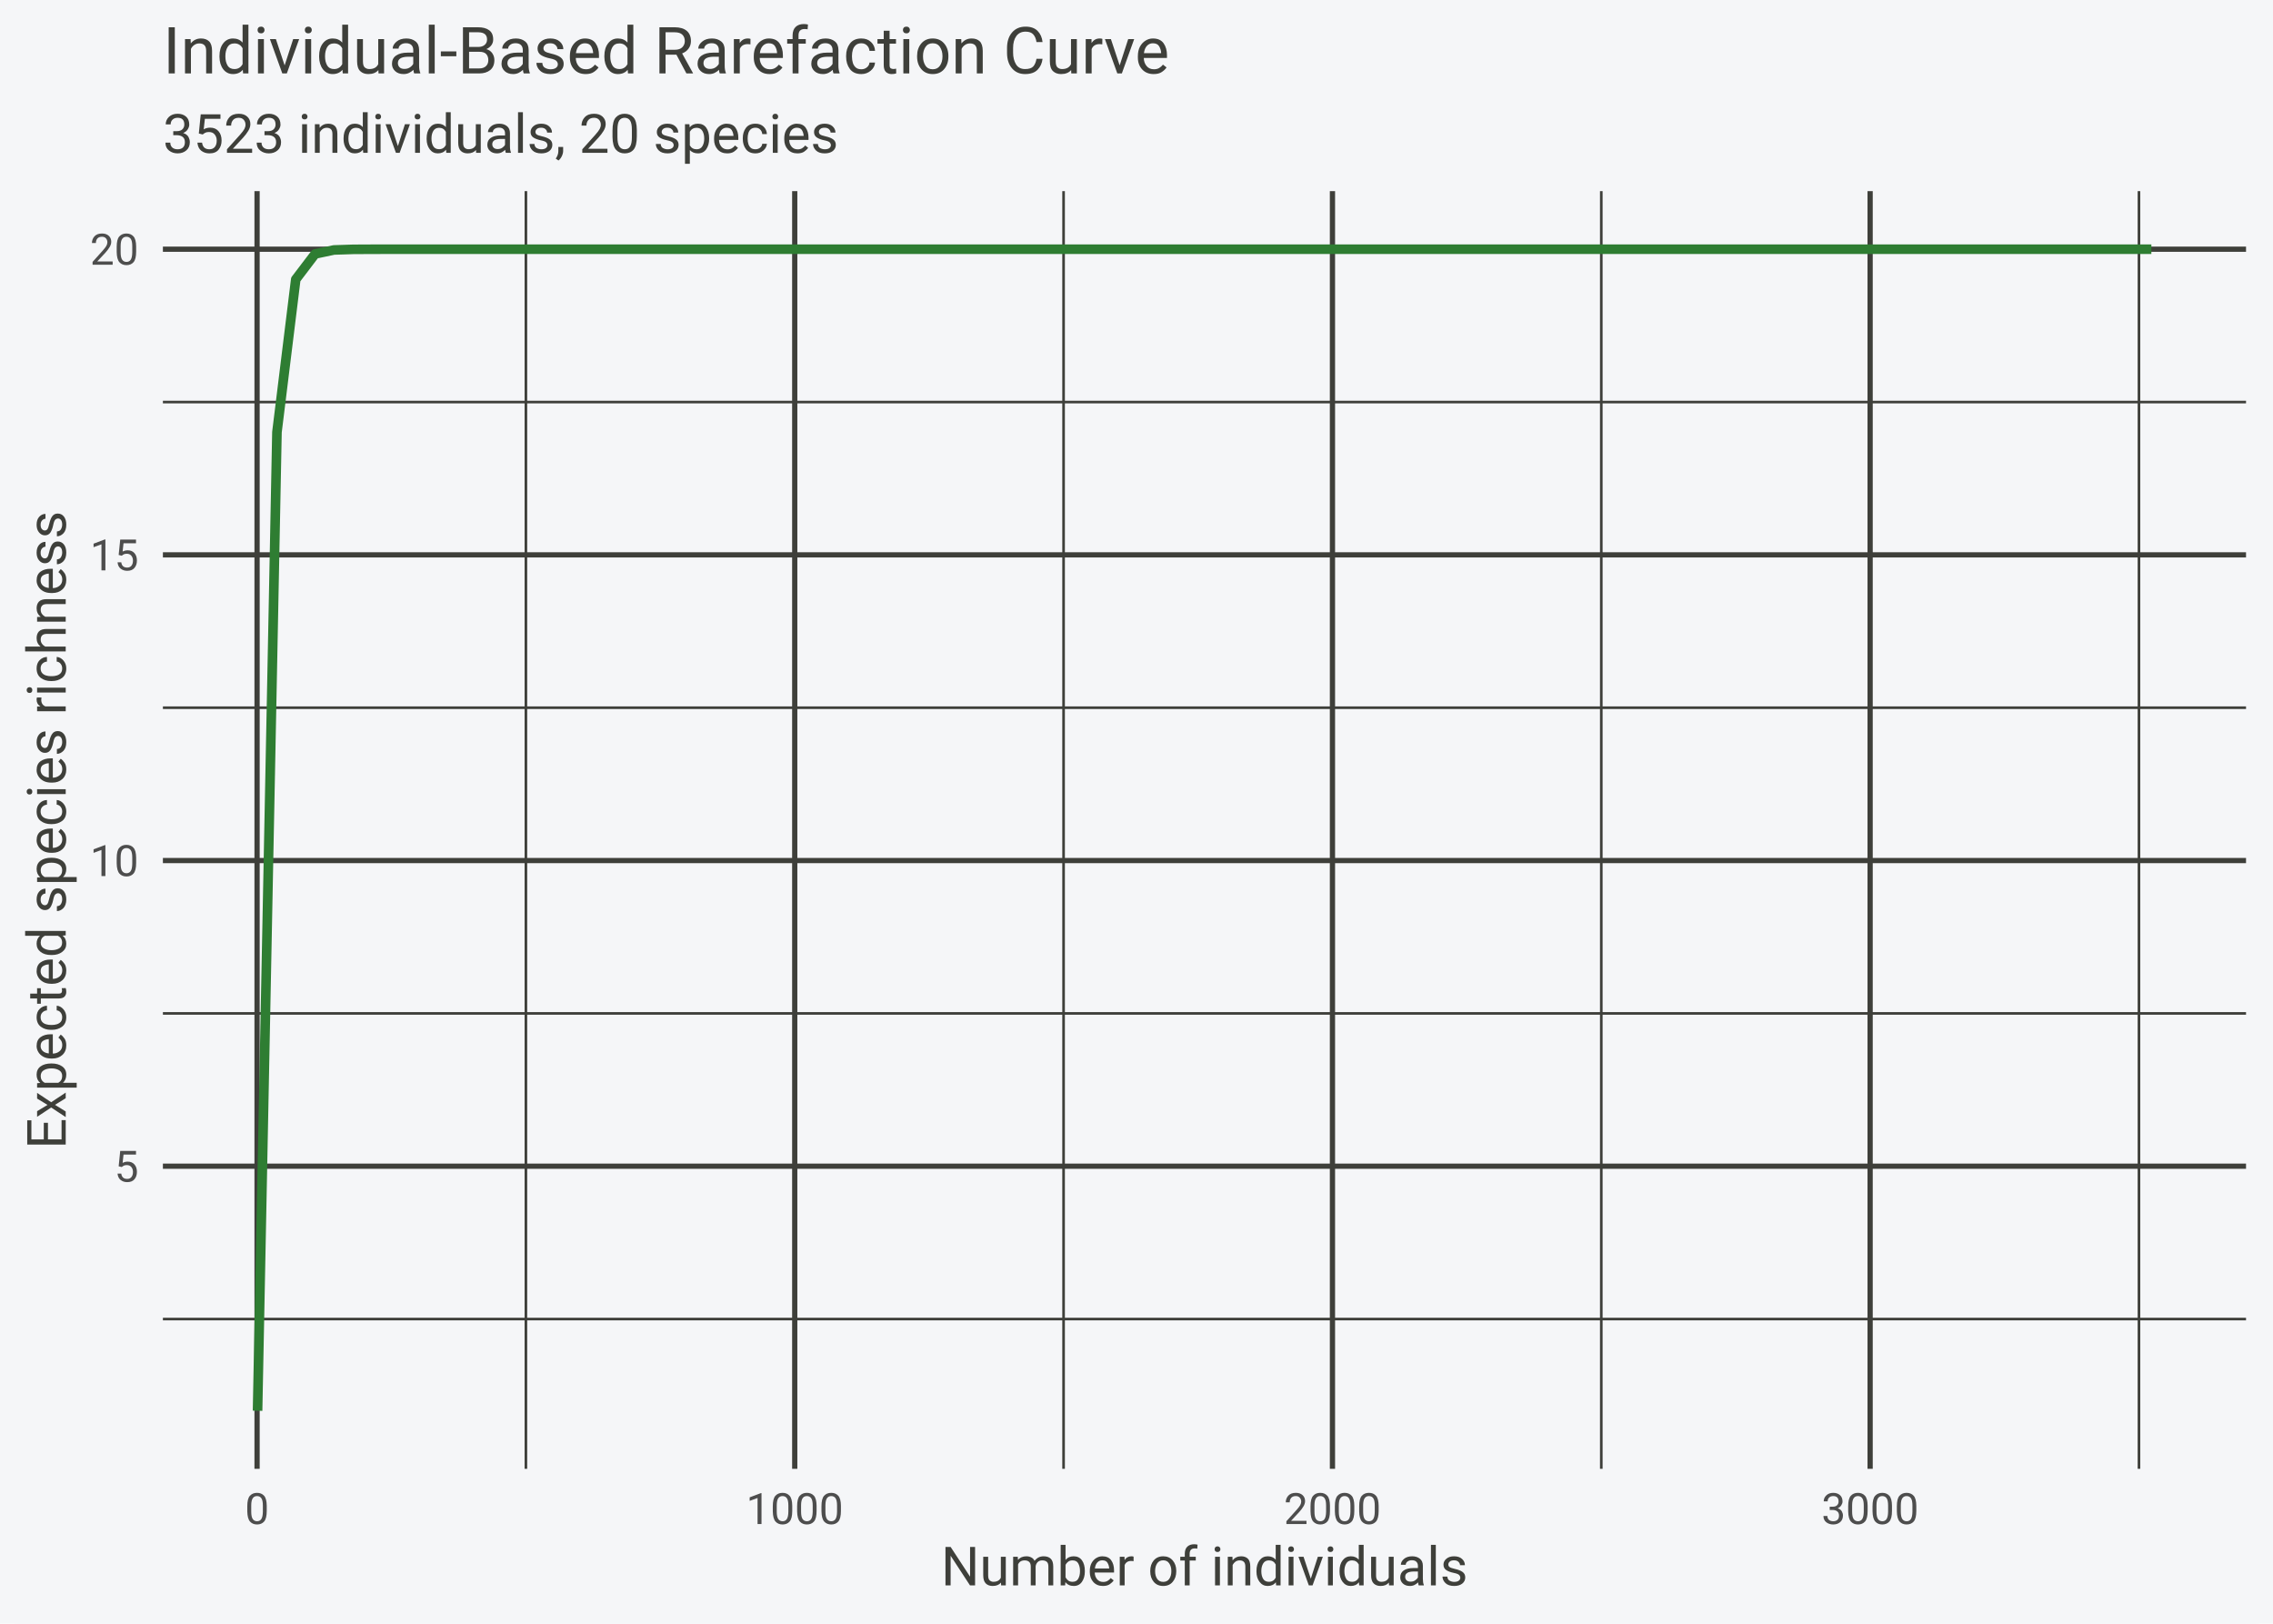
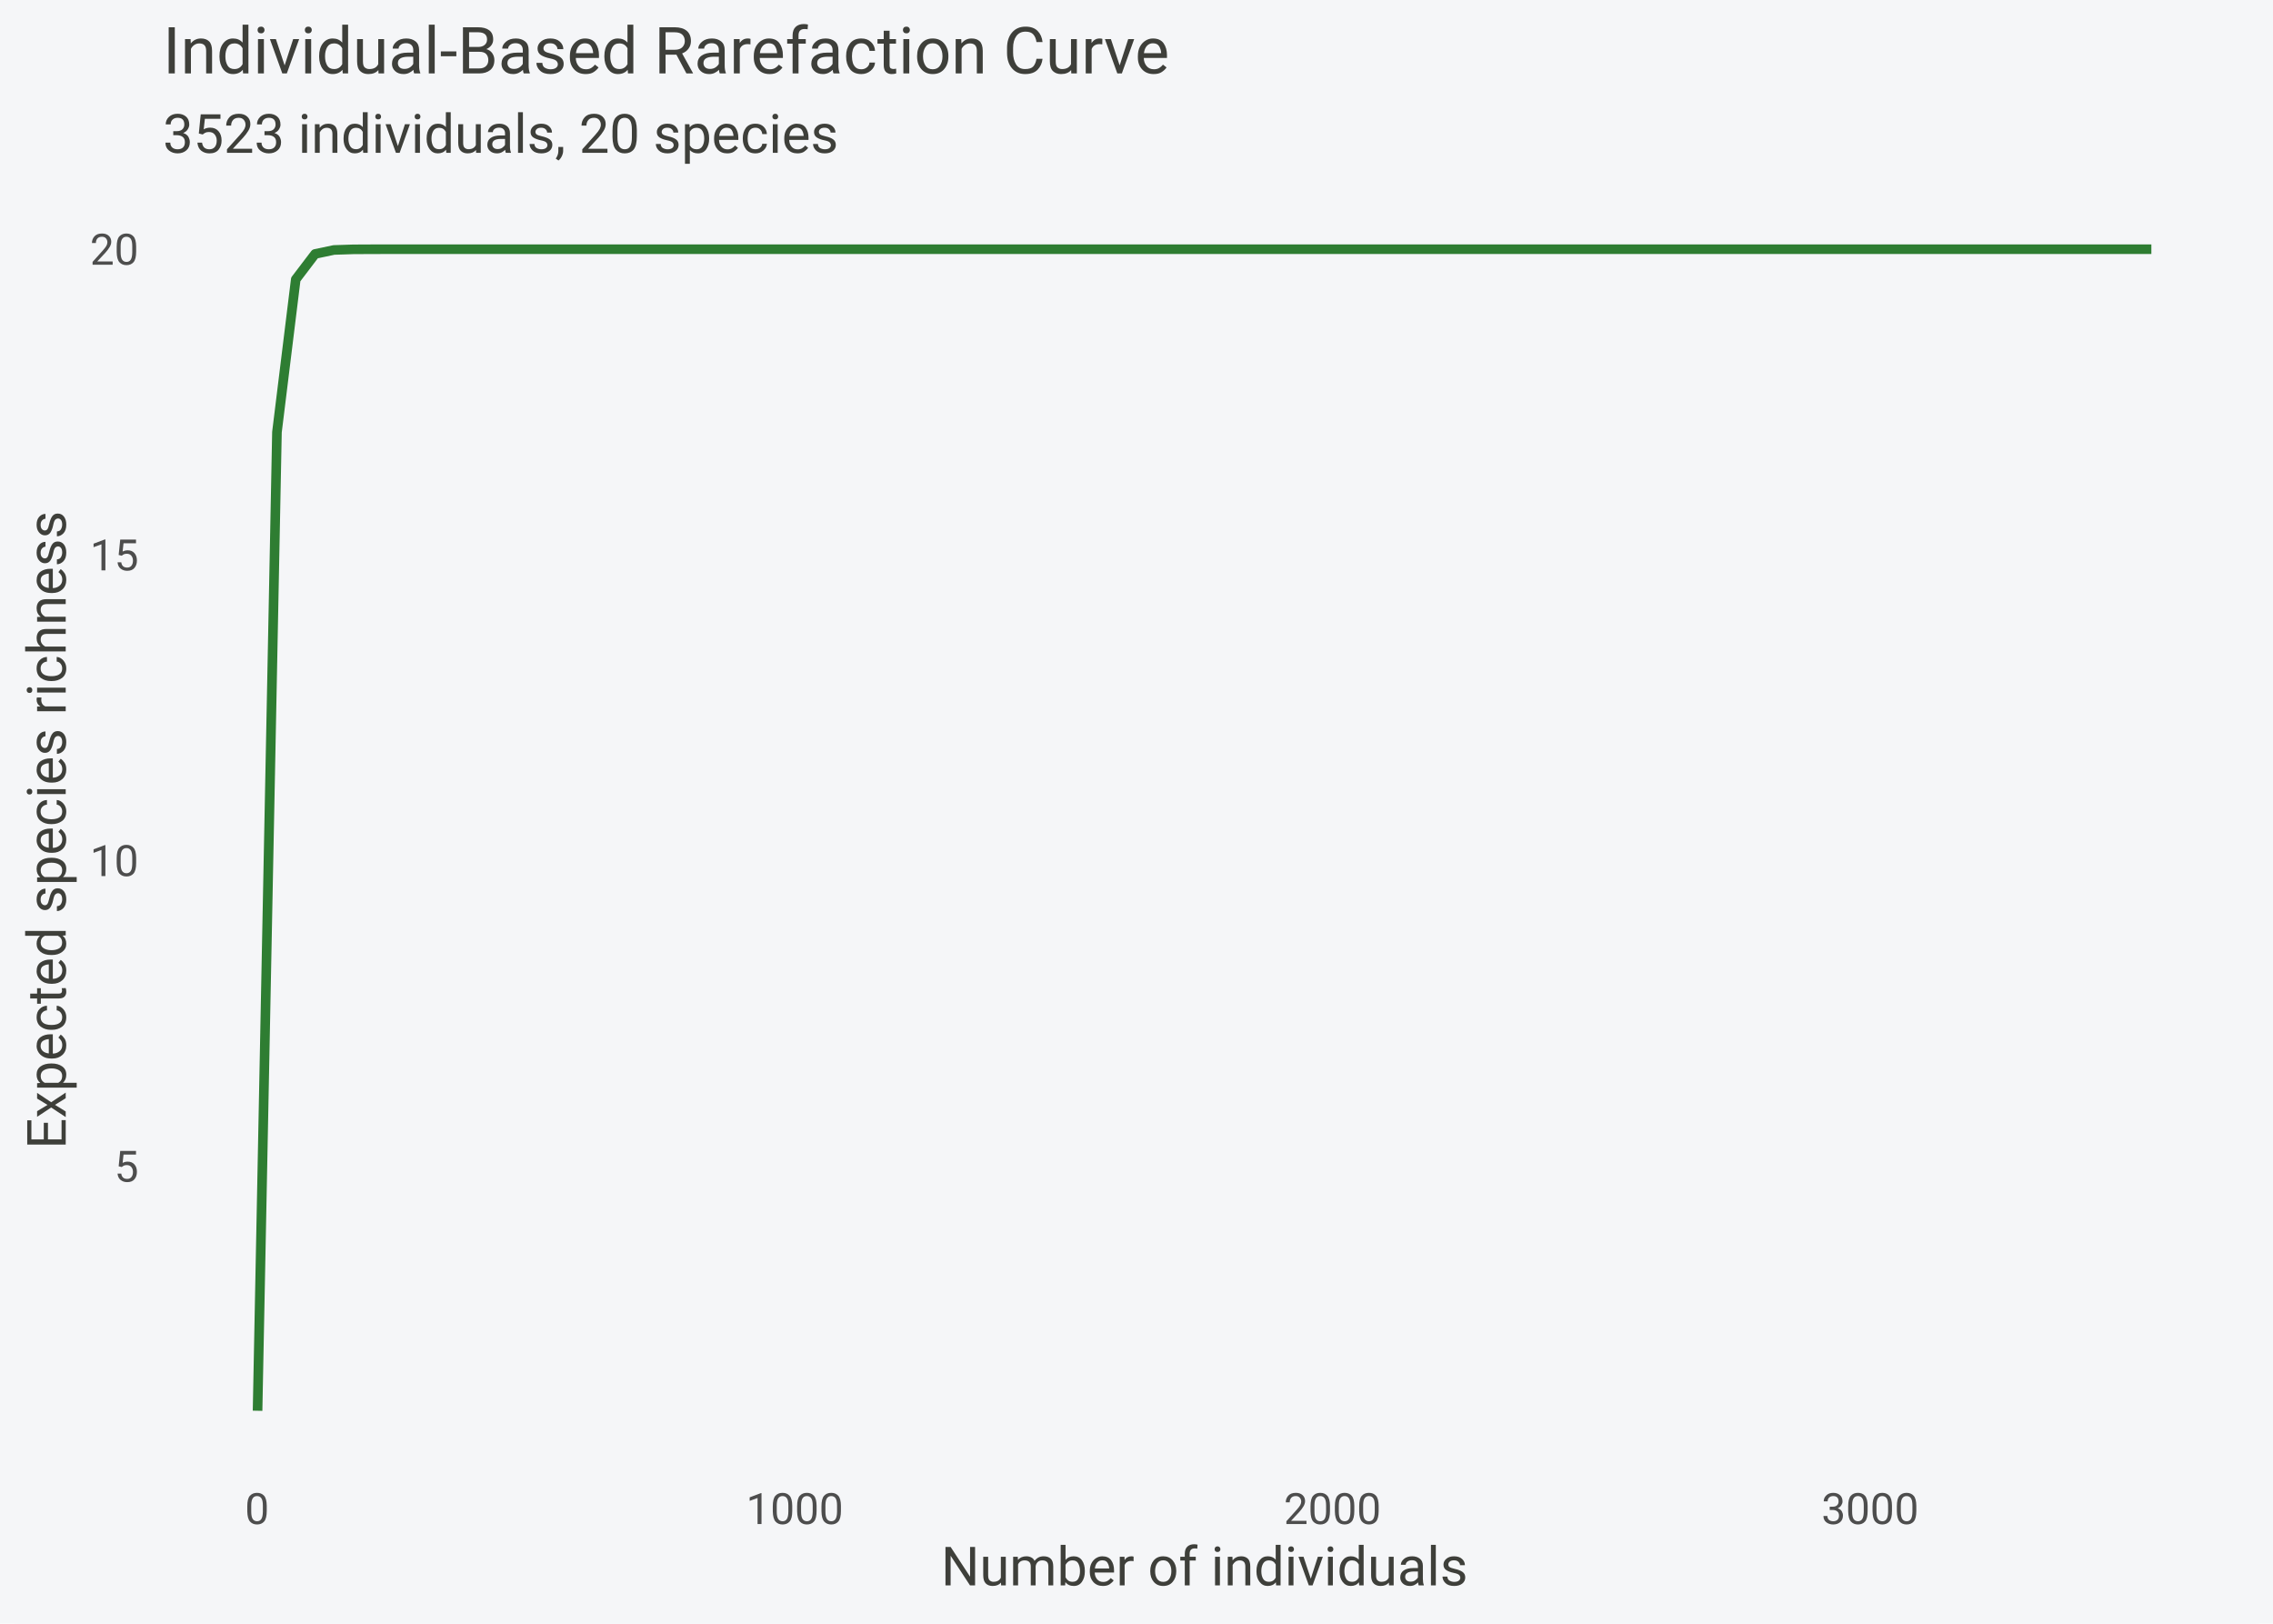
<svg xmlns="http://www.w3.org/2000/svg" width="504.00pt" height="360.00pt" viewBox="0 0 504.00 360.00">
  <g class="svglite">
    <defs>
      <style type="text/css">
    /* theme-aware-processed */
    .svglite line, .svglite polyline, .svglite polygon, .svglite path, .svglite circle {
      fill: none;
      stroke: #3E3F3A;
      stroke-linecap: round;
      stroke-linejoin: round;
      stroke-miterlimit: 10.00;
    }
    .svglite &gt; g &gt; rect {
      fill: none;
      stroke: #3E3F3A;
      stroke-linecap: round;
      stroke-linejoin: round;
      stroke-miterlimit: 10.00;
    }
    .svglite text {
      white-space: pre;
      fill: #3E3F3A;
    }
    .svglite g.glyphgroup path {
      fill: inherit;
      stroke: none;
    }
  </style>
    </defs>
    <rect width="100%" height="100%" style="stroke: none; fill: #F5F6F8;" />
    <defs>
      <clipPath id="cpMC4wMHw1MDQuMDB8MC4wMHwzNjAuMDA=">
        <rect x="0.00" y="0.00" width="504.00" height="360.00" />
      </clipPath>
    </defs>
    <g clip-path="url(#cpMC4wMHw1MDQuMDB8MC4wMHwzNjAuMDA=)">
      <rect rx="4" x="0.00" y="0.00" width="504.00" height="360.00" style="stroke-width: 1.16; stroke: none; fill: #F5F6F8;" />
    </g>
    <defs>
      <clipPath id="cpMzYuMTJ8NDk4LjAyfDQyLjM4fDMyNS42NQ==">
        <rect x="36.12" y="42.38" width="461.90" height="283.28" />
      </clipPath>
    </defs>
    <g clip-path="url(#cpMzYuMTJ8NDk4LjAyfDQyLjM4fDMyNS42NQ==)">
-       <polyline points="36.12,292.45 498.02,292.45 " style="stroke-width: 0.58; stroke: #3E3F3A; stroke-linecap: butt;" />
-       <polyline points="36.12,224.68 498.02,224.68 " style="stroke-width: 0.58; stroke: #3E3F3A; stroke-linecap: butt;" />
-       <polyline points="36.12,156.91 498.02,156.91 " style="stroke-width: 0.58; stroke: #3E3F3A; stroke-linecap: butt;" />
-       <polyline points="36.12,89.14 498.02,89.14 " style="stroke-width: 0.58; stroke: #3E3F3A; stroke-linecap: butt;" />
-       <polyline points="116.61,325.65 116.61,42.38 " style="stroke-width: 0.58; stroke: #3E3F3A; stroke-linecap: butt;" />
-       <polyline points="235.83,325.65 235.83,42.38 " style="stroke-width: 0.58; stroke: #3E3F3A; stroke-linecap: butt;" />
-       <polyline points="355.06,325.65 355.06,42.38 " style="stroke-width: 0.58; stroke: #3E3F3A; stroke-linecap: butt;" />
-       <polyline points="474.28,325.65 474.28,42.38 " style="stroke-width: 0.58; stroke: #3E3F3A; stroke-linecap: butt;" />
-       <polyline points="36.12,258.56 498.02,258.56 " style="stroke-width: 1.16; stroke: #3E3F3A; stroke-linecap: butt;" />
-       <polyline points="36.12,190.79 498.02,190.79 " style="stroke-width: 1.16; stroke: #3E3F3A; stroke-linecap: butt;" />
-       <polyline points="36.12,123.02 498.02,123.02 " style="stroke-width: 1.16; stroke: #3E3F3A; stroke-linecap: butt;" />
-       <polyline points="36.12,55.25 498.02,55.25 " style="stroke-width: 1.16; stroke: #3E3F3A; stroke-linecap: butt;" />
-       <polyline points="57.00,325.65 57.00,42.38 " style="stroke-width: 1.16; stroke: #3E3F3A; stroke-linecap: butt;" />
-       <polyline points="176.22,325.65 176.22,42.38 " style="stroke-width: 1.16; stroke: #3E3F3A; stroke-linecap: butt;" />
-       <polyline points="295.45,325.65 295.45,42.38 " style="stroke-width: 1.16; stroke: #3E3F3A; stroke-linecap: butt;" />
-       <polyline points="414.67,325.65 414.67,42.38 " style="stroke-width: 1.16; stroke: #3E3F3A; stroke-linecap: butt;" />
      <polygon points="57.11,312.78 61.41,95.86 65.58,61.99 69.87,56.31 74.04,55.43 78.34,55.28 82.51,55.26 86.80,55.25 91.09,55.25 95.27,55.25 99.56,55.25 103.73,55.25 108.02,55.25 112.20,55.25 116.49,55.25 120.78,55.25 124.95,55.25 129.25,55.25 133.42,55.25 137.71,55.25 142.00,55.25 146.18,55.25 150.47,55.25 154.64,55.25 158.93,55.25 163.11,55.25 167.40,55.25 171.69,55.25 175.86,55.25 180.16,55.25 184.33,55.25 188.62,55.25 192.79,55.25 197.09,55.25 201.38,55.25 205.55,55.25 209.84,55.25 214.02,55.25 218.31,55.25 222.48,55.25 226.77,55.25 231.06,55.25 235.24,55.25 239.53,55.25 243.70,55.25 247.99,55.25 252.17,55.25 256.46,55.25 260.75,55.25 264.92,55.25 269.22,55.25 273.39,55.25 277.68,55.25 281.97,55.25 286.15,55.25 290.44,55.25 294.61,55.25 298.90,55.25 303.08,55.25 307.37,55.25 311.66,55.25 315.83,55.25 320.13,55.25 324.30,55.25 328.59,55.25 332.76,55.25 337.06,55.25 341.35,55.25 345.52,55.25 349.81,55.25 353.99,55.25 358.28,55.25 362.45,55.25 366.74,55.25 371.04,55.25 375.21,55.25 379.50,55.25 383.67,55.25 387.97,55.25 392.14,55.25 396.43,55.25 400.72,55.25 404.90,55.25 409.19,55.25 413.36,55.25 417.65,55.25 421.94,55.25 426.12,55.25 430.41,55.25 434.58,55.25 438.87,55.25 443.05,55.25 447.34,55.25 451.63,55.25 455.80,55.25 460.10,55.25 464.27,55.25 468.56,55.25 472.73,55.25 477.03,55.25 477.03,55.25 472.73,55.25 468.56,55.25 464.27,55.25 460.10,55.25 455.80,55.25 451.63,55.25 447.34,55.25 443.05,55.25 438.87,55.25 434.58,55.25 430.41,55.25 426.12,55.25 421.94,55.25 417.65,55.25 413.36,55.25 409.19,55.25 404.90,55.25 400.72,55.25 396.43,55.25 392.14,55.25 387.97,55.25 383.67,55.25 379.50,55.25 375.21,55.25 371.04,55.25 366.74,55.25 362.45,55.25 358.28,55.25 353.99,55.25 349.81,55.25 345.52,55.25 341.35,55.25 337.06,55.25 332.76,55.25 328.59,55.25 324.30,55.25 320.13,55.25 315.83,55.25 311.66,55.25 307.37,55.25 303.08,55.25 298.90,55.25 294.61,55.25 290.44,55.25 286.15,55.25 281.97,55.25 277.68,55.25 273.39,55.25 269.22,55.25 264.92,55.25 260.75,55.25 256.46,55.25 252.17,55.25 247.99,55.25 243.70,55.25 239.53,55.25 235.24,55.25 231.06,55.25 226.77,55.25 222.48,55.25 218.31,55.25 214.02,55.25 209.84,55.25 205.55,55.25 201.38,55.25 197.09,55.25 192.79,55.25 188.62,55.25 184.33,55.25 180.16,55.25 175.86,55.25 171.69,55.25 167.40,55.25 163.11,55.25 158.93,55.25 154.64,55.25 150.47,55.25 146.18,55.25 142.00,55.25 137.71,55.25 133.42,55.25 129.25,55.25 124.95,55.25 120.78,55.25 116.49,55.25 112.20,55.25 108.02,55.25 103.73,55.25 99.56,55.25 95.27,55.25 91.09,55.25 86.80,55.25 82.51,55.26 78.34,55.30 74.04,55.49 69.87,56.51 65.58,62.51 61.41,96.64 57.11,312.78 " style="stroke-width: 0.00; stroke: none; stroke-linecap: butt; fill: #4CAF50; fill-opacity: 0.30;" />
      <polyline points="57.11,312.78 61.41,95.86 65.58,61.99 69.87,56.31 74.04,55.43 78.34,55.28 82.51,55.26 86.80,55.25 91.09,55.25 95.27,55.25 99.56,55.25 103.73,55.25 108.02,55.25 112.20,55.25 116.49,55.25 120.78,55.25 124.95,55.25 129.25,55.25 133.42,55.25 137.71,55.25 142.00,55.25 146.18,55.25 150.47,55.25 154.64,55.25 158.93,55.25 163.11,55.25 167.40,55.25 171.69,55.25 175.86,55.25 180.16,55.25 184.33,55.25 188.62,55.25 192.79,55.25 197.09,55.25 201.38,55.25 205.55,55.25 209.84,55.25 214.02,55.25 218.31,55.25 222.48,55.25 226.77,55.25 231.06,55.25 235.24,55.25 239.53,55.25 243.70,55.25 247.99,55.25 252.17,55.25 256.46,55.25 260.75,55.25 264.92,55.25 269.22,55.25 273.39,55.25 277.68,55.25 281.97,55.25 286.15,55.25 290.44,55.25 294.61,55.25 298.90,55.25 303.08,55.25 307.37,55.25 311.66,55.25 315.83,55.25 320.13,55.25 324.30,55.25 328.59,55.25 332.76,55.25 337.06,55.25 341.35,55.25 345.52,55.25 349.81,55.25 353.99,55.25 358.28,55.25 362.45,55.25 366.74,55.25 371.04,55.25 375.21,55.25 379.50,55.25 383.67,55.25 387.97,55.25 392.14,55.25 396.43,55.25 400.72,55.25 404.90,55.25 409.19,55.25 413.36,55.25 417.65,55.25 421.94,55.25 426.12,55.25 430.41,55.25 434.58,55.25 438.87,55.25 443.05,55.25 447.34,55.25 451.63,55.25 455.80,55.25 460.10,55.25 464.27,55.25 468.56,55.25 472.73,55.25 477.03,55.25 " style="stroke-width: 1.16; stroke: none; stroke-linecap: butt;" />
      <polyline points="477.03,55.25 472.73,55.25 468.56,55.25 464.27,55.25 460.10,55.25 455.80,55.25 451.63,55.25 447.34,55.25 443.05,55.25 438.87,55.25 434.58,55.25 430.41,55.25 426.12,55.25 421.94,55.25 417.65,55.25 413.36,55.25 409.19,55.25 404.90,55.25 400.72,55.25 396.43,55.25 392.14,55.25 387.97,55.25 383.67,55.25 379.50,55.25 375.21,55.25 371.04,55.25 366.74,55.25 362.45,55.25 358.28,55.25 353.99,55.25 349.81,55.25 345.52,55.25 341.35,55.25 337.06,55.25 332.76,55.25 328.59,55.25 324.30,55.25 320.13,55.25 315.83,55.25 311.66,55.25 307.37,55.25 303.08,55.25 298.90,55.25 294.61,55.25 290.44,55.25 286.15,55.25 281.97,55.25 277.68,55.25 273.39,55.25 269.22,55.25 264.92,55.25 260.75,55.25 256.46,55.25 252.17,55.25 247.99,55.25 243.70,55.25 239.53,55.25 235.24,55.25 231.06,55.25 226.77,55.25 222.48,55.25 218.31,55.25 214.02,55.25 209.84,55.25 205.55,55.25 201.38,55.25 197.09,55.25 192.79,55.25 188.62,55.25 184.33,55.25 180.16,55.25 175.86,55.25 171.69,55.25 167.40,55.25 163.11,55.25 158.93,55.25 154.64,55.25 150.47,55.25 146.18,55.25 142.00,55.25 137.71,55.25 133.42,55.25 129.25,55.25 124.95,55.25 120.78,55.25 116.49,55.25 112.20,55.25 108.02,55.25 103.73,55.25 99.56,55.25 95.27,55.25 91.09,55.25 86.80,55.25 82.51,55.26 78.34,55.30 74.04,55.49 69.87,56.51 65.58,62.51 61.41,96.64 57.11,312.78 " style="stroke-width: 1.16; stroke: none; stroke-linecap: butt;" />
      <polyline points="57.11,312.78 61.41,95.80 65.58,61.94 69.87,56.30 74.04,55.42 78.34,55.28 82.51,55.26 86.80,55.25 91.09,55.25 95.27,55.25 99.56,55.25 103.73,55.25 108.02,55.25 112.20,55.25 116.49,55.25 120.78,55.25 124.95,55.25 129.25,55.25 133.42,55.25 137.71,55.25 142.00,55.25 146.18,55.25 150.47,55.25 154.64,55.25 158.93,55.25 163.11,55.25 167.40,55.25 171.69,55.25 175.86,55.25 180.16,55.25 184.33,55.25 188.62,55.25 192.79,55.25 197.09,55.25 201.38,55.25 205.55,55.25 209.84,55.25 214.02,55.25 218.31,55.25 222.48,55.25 226.77,55.25 231.06,55.25 235.24,55.25 239.53,55.25 243.70,55.25 247.99,55.25 252.17,55.25 256.46,55.25 260.75,55.25 264.92,55.25 269.22,55.25 273.39,55.25 277.68,55.25 281.97,55.25 286.15,55.25 290.44,55.25 294.61,55.25 298.90,55.25 303.08,55.25 307.37,55.25 311.66,55.25 315.83,55.25 320.13,55.25 324.30,55.25 328.59,55.25 332.76,55.25 337.06,55.25 341.35,55.25 345.52,55.25 349.81,55.25 353.99,55.25 358.28,55.25 362.45,55.25 366.74,55.25 371.04,55.25 375.21,55.25 379.50,55.25 383.67,55.25 387.97,55.25 392.14,55.25 396.43,55.25 400.72,55.25 404.90,55.25 409.19,55.25 413.36,55.25 417.65,55.25 421.94,55.25 426.12,55.25 430.41,55.25 434.58,55.25 438.87,55.25 443.05,55.25 447.34,55.25 451.63,55.25 455.80,55.25 460.10,55.25 464.27,55.25 468.56,55.25 472.73,55.25 477.03,55.25 " style="stroke-width: 2.13; stroke: #2E7D32; stroke-linecap: butt;" />
    </g>
    <g clip-path="url(#cpMC4wMHw1MDQuMDB8MC4wMHwzNjAuMDA=)">
      <text x="30.74" y="262.00" text-anchor="end" style="font-size: 9.60px;fill: #4D4D4D; font-family: &quot;Roboto&quot;, -apple-system, BlinkMacSystemFont, &quot;Segoe UI&quot;, system-ui, sans-serif;" textLength="5.33px" lengthAdjust="spacingAndGlyphs">5</text>
      <text x="30.74" y="194.23" text-anchor="end" style="font-size: 9.60px;fill: #4D4D4D; font-family: &quot;Roboto&quot;, -apple-system, BlinkMacSystemFont, &quot;Segoe UI&quot;, system-ui, sans-serif;" textLength="10.66px" lengthAdjust="spacingAndGlyphs">10</text>
      <text x="30.74" y="126.46" text-anchor="end" style="font-size: 9.60px;fill: #4D4D4D; font-family: &quot;Roboto&quot;, -apple-system, BlinkMacSystemFont, &quot;Segoe UI&quot;, system-ui, sans-serif;" textLength="10.66px" lengthAdjust="spacingAndGlyphs">15</text>
      <text x="30.74" y="58.69" text-anchor="end" style="font-size: 9.60px;fill: #4D4D4D; font-family: &quot;Roboto&quot;, -apple-system, BlinkMacSystemFont, &quot;Segoe UI&quot;, system-ui, sans-serif;" textLength="10.66px" lengthAdjust="spacingAndGlyphs">20</text>
      <text x="57.00" y="337.90" text-anchor="middle" style="font-size: 9.60px;fill: #4D4D4D; font-family: &quot;Roboto&quot;, -apple-system, BlinkMacSystemFont, &quot;Segoe UI&quot;, system-ui, sans-serif;" textLength="5.33px" lengthAdjust="spacingAndGlyphs">0</text>
      <text x="176.22" y="337.90" text-anchor="middle" style="font-size: 9.60px;fill: #4D4D4D; font-family: &quot;Roboto&quot;, -apple-system, BlinkMacSystemFont, &quot;Segoe UI&quot;, system-ui, sans-serif;" textLength="21.31px" lengthAdjust="spacingAndGlyphs">1000</text>
      <text x="295.45" y="337.90" text-anchor="middle" style="font-size: 9.60px;fill: #4D4D4D; font-family: &quot;Roboto&quot;, -apple-system, BlinkMacSystemFont, &quot;Segoe UI&quot;, system-ui, sans-serif;" textLength="21.31px" lengthAdjust="spacingAndGlyphs">2000</text>
      <text x="414.67" y="337.90" text-anchor="middle" style="font-size: 9.60px;fill: #4D4D4D; font-family: &quot;Roboto&quot;, -apple-system, BlinkMacSystemFont, &quot;Segoe UI&quot;, system-ui, sans-serif;" textLength="21.31px" lengthAdjust="spacingAndGlyphs">3000</text>
      <text x="267.07" y="351.50" text-anchor="middle" style="font-size: 12.00px; font-family: &quot;Roboto&quot;, -apple-system, BlinkMacSystemFont, &quot;Segoe UI&quot;, system-ui, sans-serif;" textLength="115.39px" lengthAdjust="spacingAndGlyphs">Number of individuals</text>
      <text transform="translate(14.57,184.01) rotate(-90)" text-anchor="middle" style="font-size: 12.00px; font-family: &quot;Roboto&quot;, -apple-system, BlinkMacSystemFont, &quot;Segoe UI&quot;, system-ui, sans-serif;" textLength="142.05px" lengthAdjust="spacingAndGlyphs">Expected species richness</text>
      <text x="36.12" y="33.88" style="font-size: 12.00px; font-family: &quot;Roboto&quot;, -apple-system, BlinkMacSystemFont, &quot;Segoe UI&quot;, system-ui, sans-serif;" textLength="150.08px" lengthAdjust="spacingAndGlyphs">3523 individuals, 20 species</text>
      <text x="36.12" y="16.28" style="font-size: 14.40px; font-family: &quot;Roboto&quot;, -apple-system, BlinkMacSystemFont, &quot;Segoe UI&quot;, system-ui, sans-serif;" textLength="226.39px" lengthAdjust="spacingAndGlyphs">Individual-Based Rarefaction Curve</text>
    </g>
  </g>
</svg>
